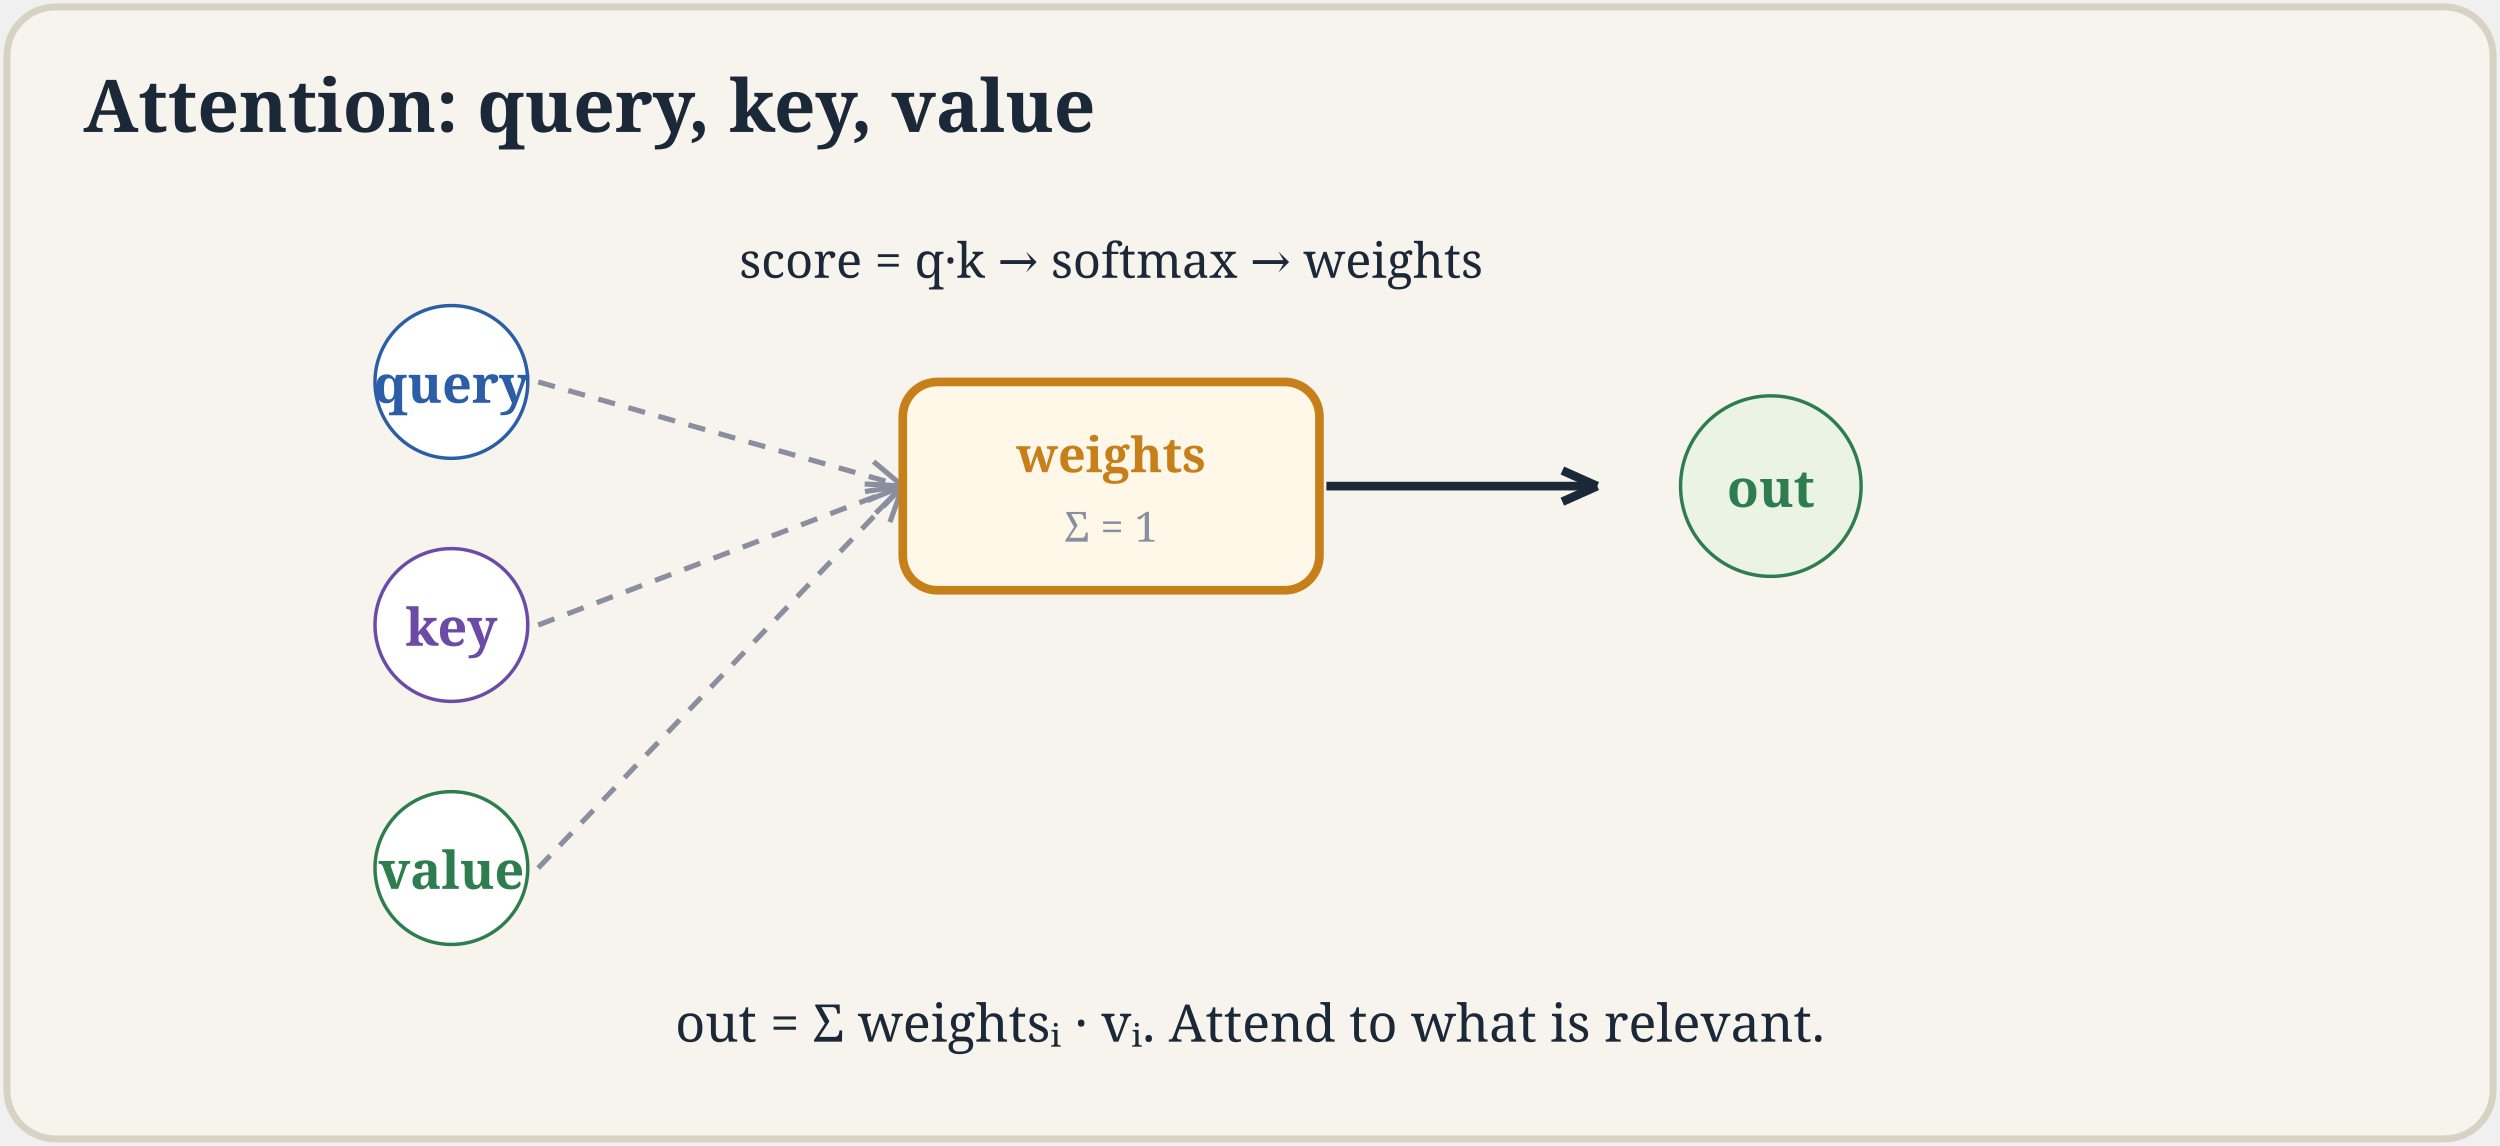
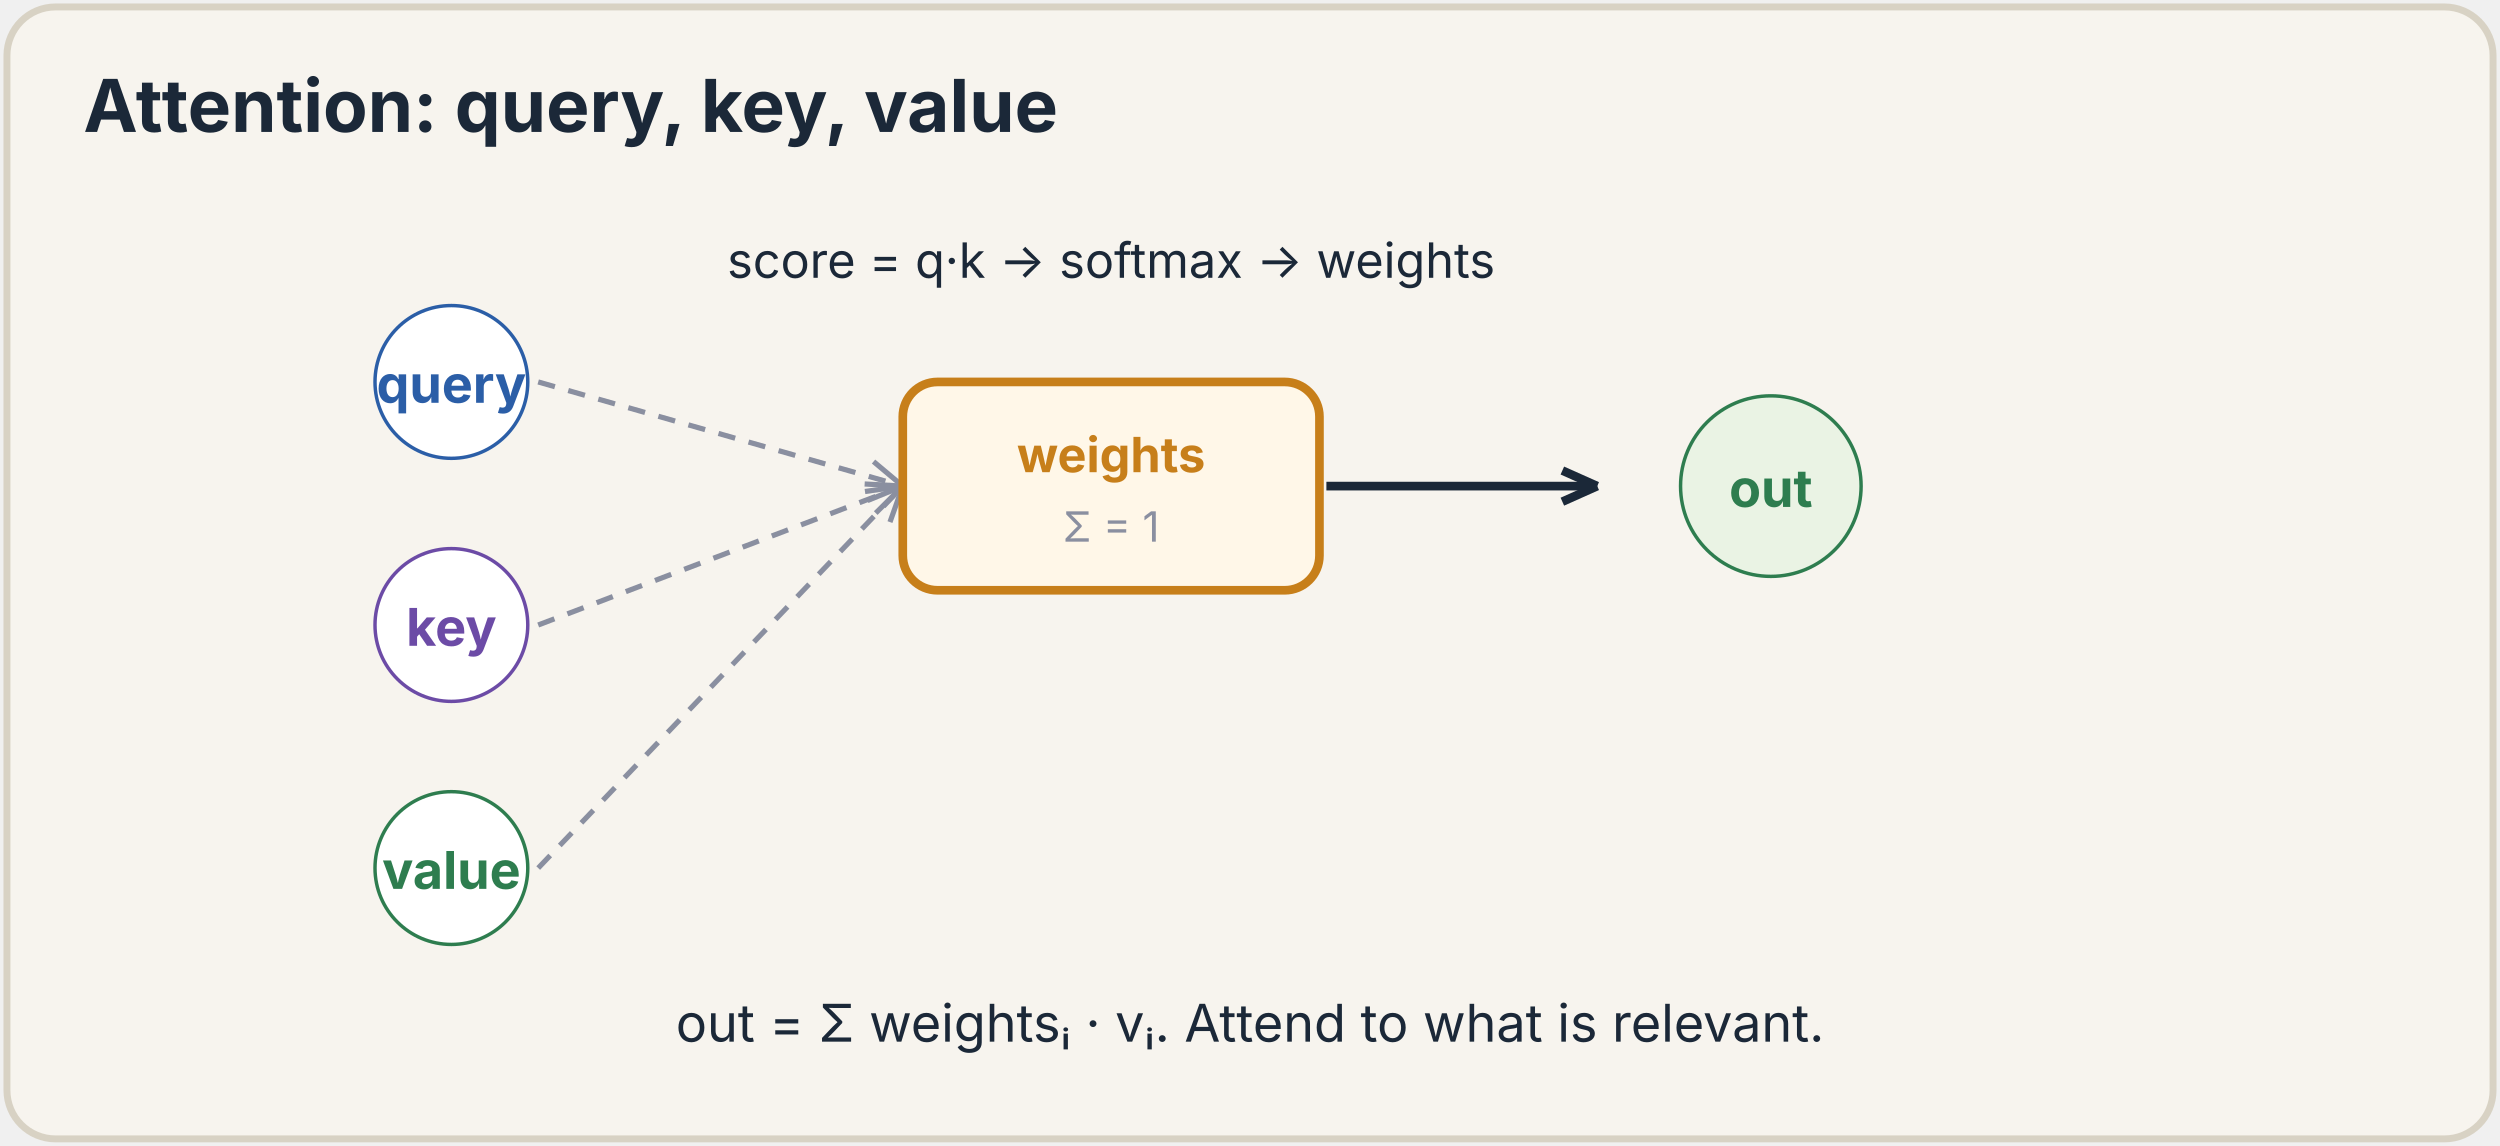
- <svg xmlns="http://www.w3.org/2000/svg" viewBox="0 0 720 330" font-family="Georgia, serif">
+ <svg xmlns="http://www.w3.org/2000/svg" viewBox="0 0 720 330" font-family="Anthropic Sans, Inter, 'Source Sans 3', 'IBM Plex Sans', sans-serif">
  <rect x="2" y="2" width="716" height="326" rx="14" fill="#F7F4EE" stroke="#D8D2C4" stroke-width="2" />
  <text x="24" y="38" font-size="21" font-weight="bold" fill="#1B2838">Attention: query, key, value</text>
  <circle cx="130" cy="110" r="22" fill="#FFFFFF" stroke="#2B5EA7" />
  <text x="130" y="116" font-size="15" fill="#2B5EA7" text-anchor="middle" font-weight="bold">query</text>
  <circle cx="130" cy="180" r="22" fill="#FFFFFF" stroke="#6C4BA6" />
  <text x="130" y="186" font-size="15" fill="#6C4BA6" text-anchor="middle" font-weight="bold">key</text>
  <circle cx="130" cy="250" r="22" fill="#FFFFFF" stroke="#2E7D4F" />
  <text x="130" y="256" font-size="15" fill="#2E7D4F" text-anchor="middle" font-weight="bold">value</text>
-   <text x="320" y="80" font-size="14" fill="#1B2838" text-anchor="middle">score = q·k  →  softmax  →  weights</text>
+   <text x="320" y="80" font-size="14" fill="#1B2838" text-anchor="middle" font-family="Source Serif 4, Newsreader, serif">score = q·k  →  softmax  →  weights</text>
  <line x1="155" y1="110" x2="260" y2="140" stroke="#8A8FA0" stroke-width="1.5" stroke-dasharray="5 4" />
  <line x1="260" y1="140" x2="251.575" y2="132.928" stroke="#8A8FA0" stroke-width="1.5" />
  <line x1="260" y1="140" x2="249.11" y2="141.553" stroke="#8A8FA0" stroke-width="1.5" />
  <line x1="155" y1="180" x2="260" y2="140" stroke="#8A8FA0" stroke-width="1.5" stroke-dasharray="5 4" />
  <line x1="260" y1="140" x2="249.017" y2="139.384" stroke="#8A8FA0" stroke-width="1.5" />
  <line x1="260" y1="140" x2="252.211" y2="147.767" stroke="#8A8FA0" stroke-width="1.5" />
  <line x1="155" y1="250" x2="260" y2="140" stroke="#8A8FA0" stroke-width="1.5" stroke-dasharray="5 4" />
  <line x1="260" y1="140" x2="249.82" y2="144.168" stroke="#8A8FA0" stroke-width="1.5" />
  <line x1="260" y1="140" x2="256.309" y2="150.362" stroke="#8A8FA0" stroke-width="1.5" />
  <rect x="260" y="110" width="120" height="60" rx="10" fill="#FFF7E8" stroke="#C77F1A" stroke-width="2.5" />
  <text x="320" y="136" font-size="14" fill="#C77F1A" text-anchor="middle" font-weight="bold">weights</text>
-   <text x="320" y="156" font-size="12" fill="#8A8FA0" text-anchor="middle">Σ = 1</text>
+   <text x="320" y="156" font-size="12" fill="#8A8FA0" text-anchor="middle" font-family="Source Serif 4, Newsreader, serif">Σ = 1</text>
  <line x1="382" y1="140" x2="460" y2="140" stroke="#1B2838" stroke-width="2.5" />
  <line x1="460" y1="140" x2="449.956" y2="135.515" stroke="#1B2838" stroke-width="2.5" />
  <line x1="460" y1="140" x2="449.956" y2="144.485" stroke="#1B2838" stroke-width="2.5" />
  <circle cx="510" cy="140" r="26" fill="#EAF3E4" stroke="#2E7D4F" />
  <text x="510" y="146" font-size="15" fill="#2E7D4F" text-anchor="middle" font-weight="bold">out</text>
  <text x="360" y="300" font-size="15" fill="#1B2838" text-anchor="middle">out = Σ weightsᵢ · vᵢ. Attend to what is relevant.</text>
</svg>
